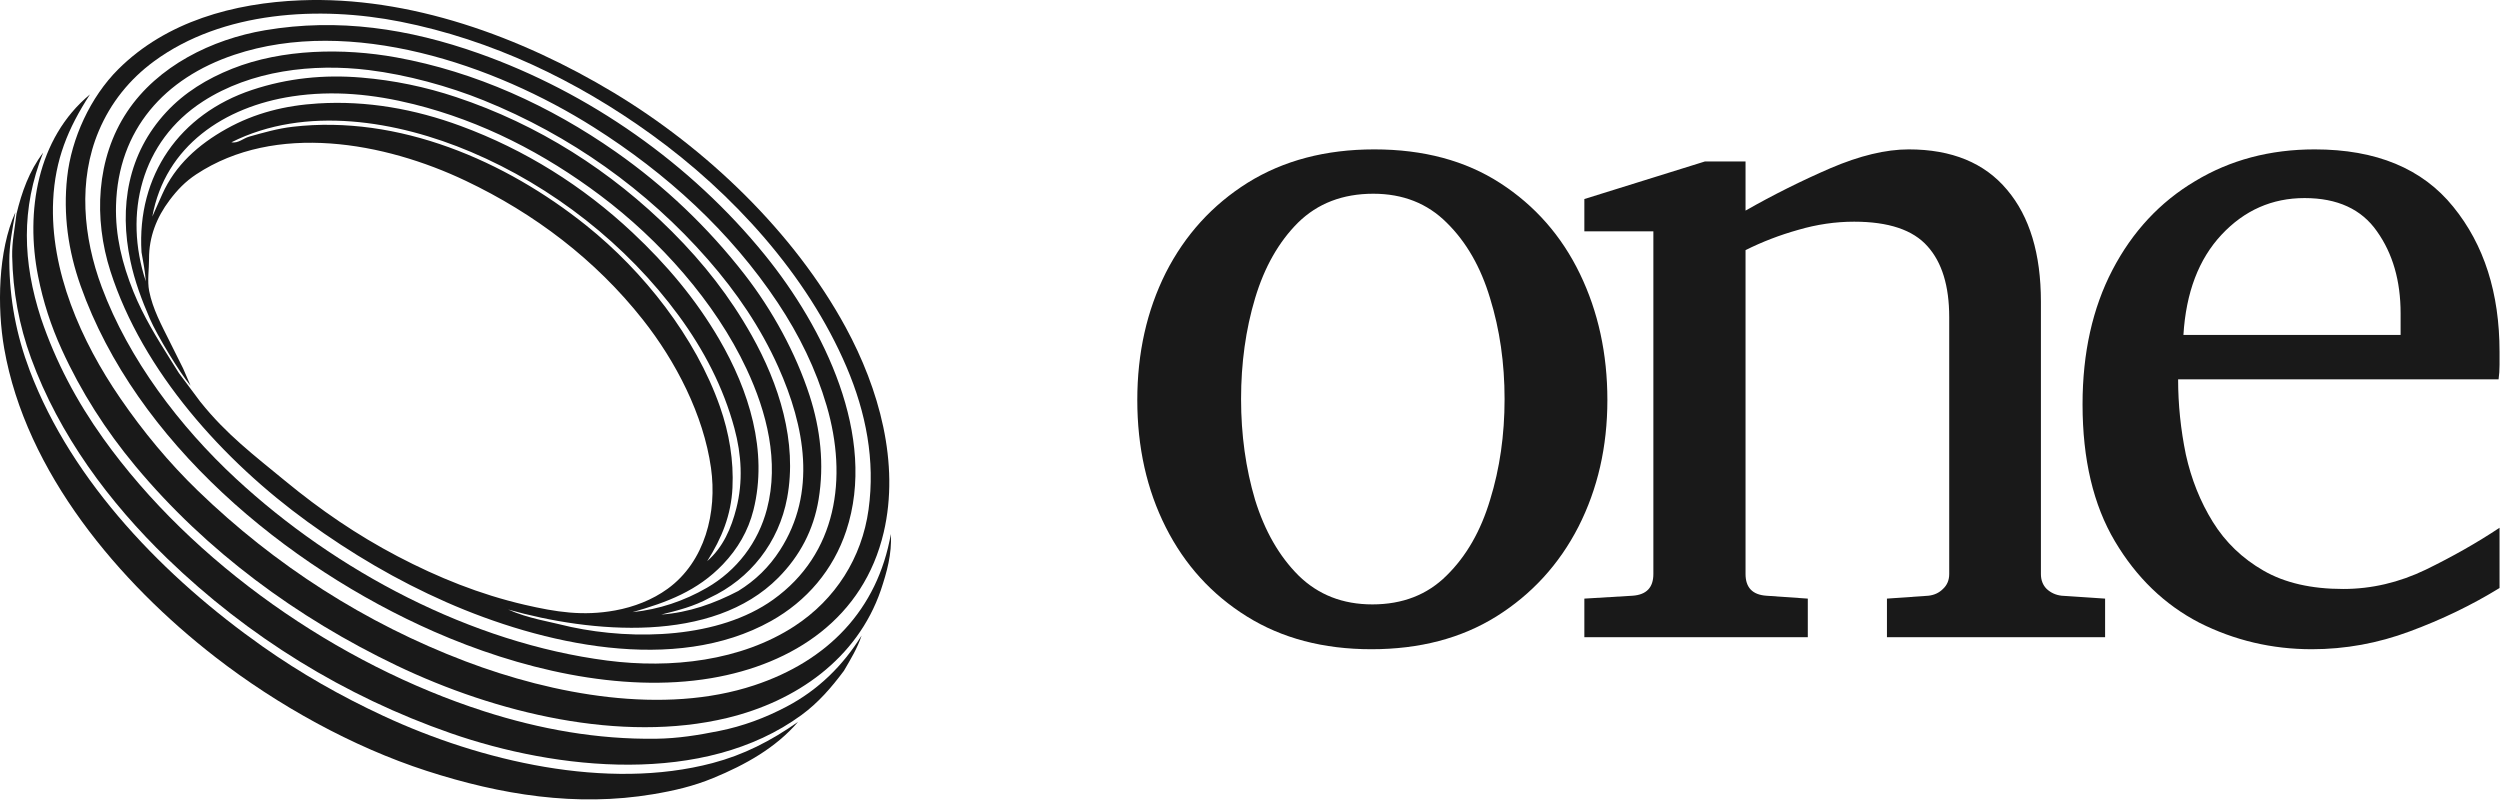
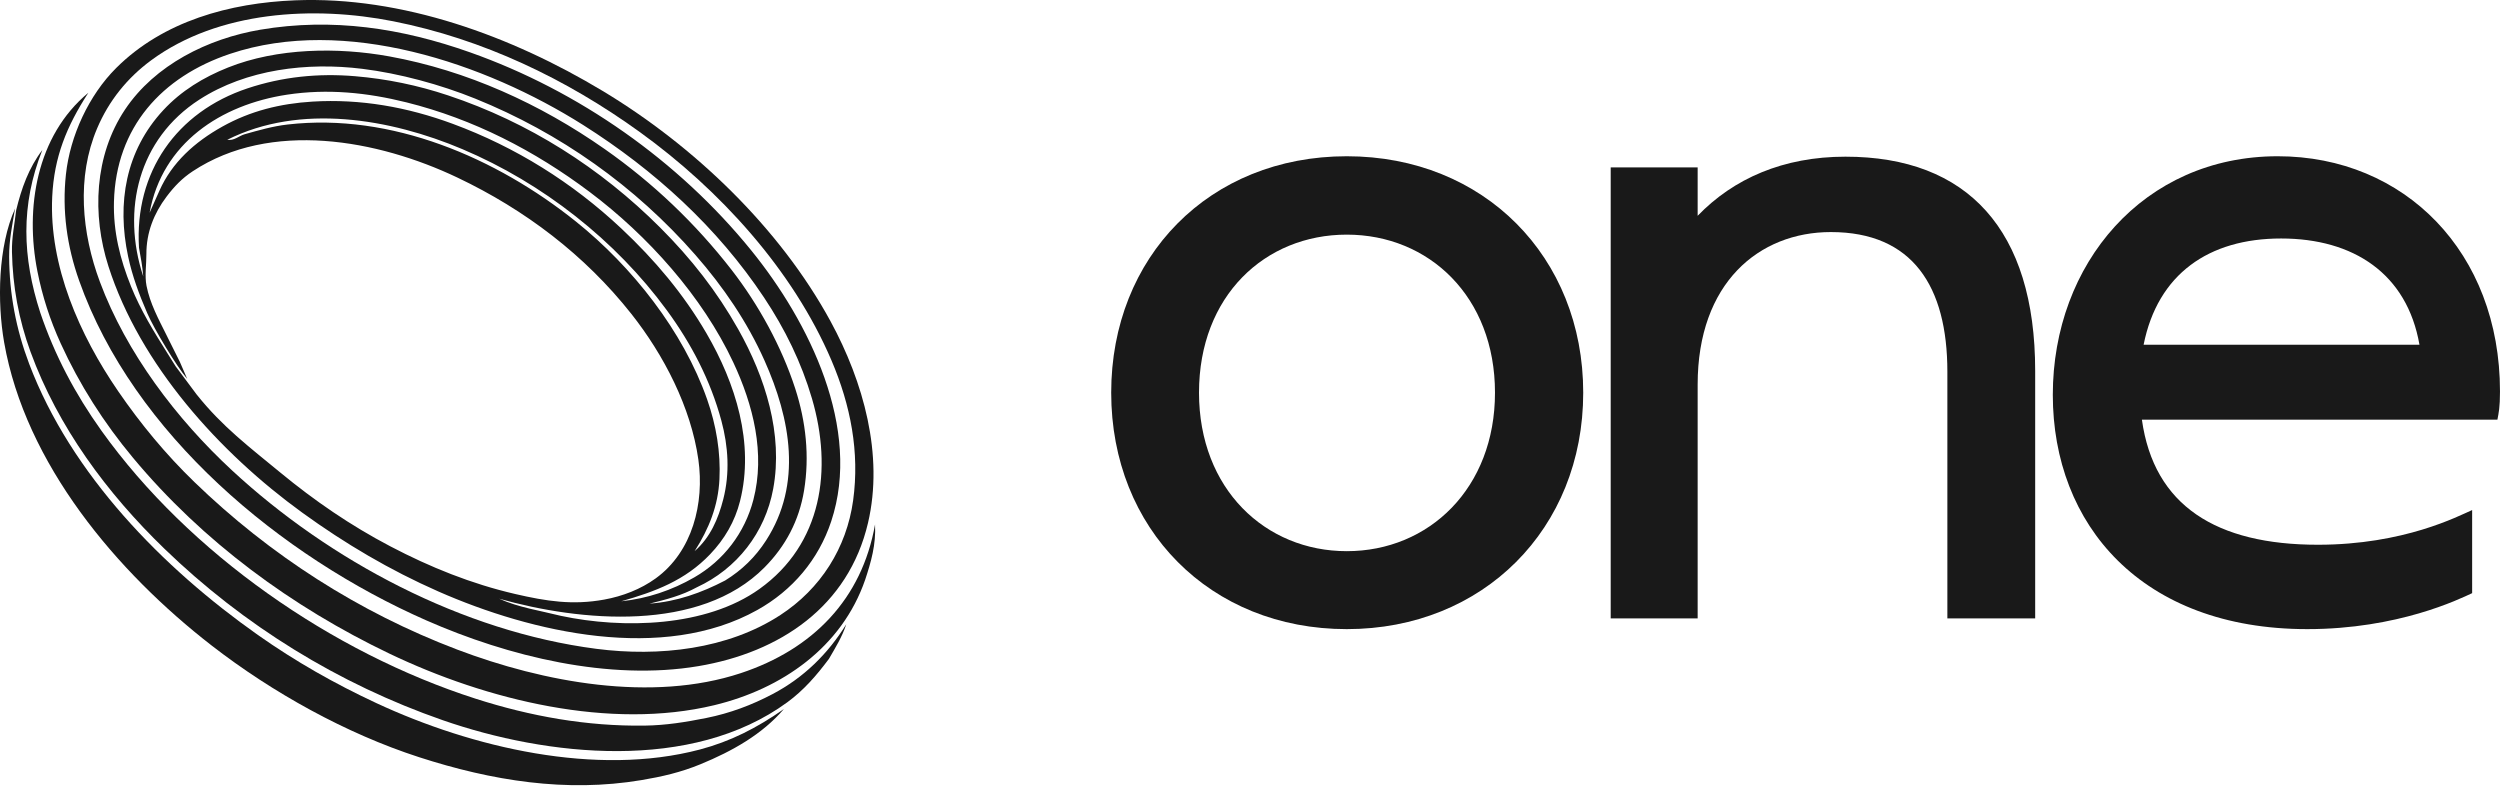
- <svg xmlns="http://www.w3.org/2000/svg" width="3096" height="990" viewBox="0 0 3096 990" fill="none">
-   <path d="M1990.58 495.395C1990.58 553.097 1978.62 605.427 1954.72 652.384C1930.81 698.943 1896.94 735.952 1853.11 763.41C1809.68 790.47 1758.08 804 1698.31 804C1638.94 804 1587.54 790.47 1544.11 763.41C1500.68 736.35 1467.21 699.54 1443.7 652.981C1420.19 606.421 1408.43 553.893 1408.43 495.395C1408.43 437.296 1420.19 384.767 1443.7 337.81C1467.6 290.853 1501.47 253.645 1545.3 226.187C1589.53 198.729 1641.73 185 1701.9 185C1762.86 185 1814.86 198.928 1857.89 226.784C1900.93 254.64 1933.8 292.047 1956.51 339.004C1979.22 385.961 1990.58 438.092 1990.58 495.395ZM1863.27 494.202C1863.27 449.632 1857.29 408.047 1845.34 369.446C1833.79 330.846 1815.86 299.608 1791.55 275.731C1767.64 251.854 1737.36 239.916 1700.7 239.916C1662.85 239.916 1631.77 251.854 1607.46 275.731C1583.56 299.608 1565.82 330.846 1554.27 369.446C1542.71 408.047 1536.94 449.632 1536.94 494.202C1536.94 538.373 1542.71 579.958 1554.27 618.957C1566.22 657.557 1584.15 688.796 1608.06 712.672C1632.37 736.549 1662.85 748.487 1699.51 748.487C1736.96 748.487 1767.64 736.549 1791.55 712.672C1815.86 688.796 1833.79 657.557 1845.34 618.957C1857.29 580.356 1863.27 538.771 1863.27 494.202Z" fill="#191919" />
-   <path d="M2606.96 789.077H2336.8V741.324L2388.21 737.743C2395.38 736.947 2401.35 734.161 2406.14 729.386C2411.32 724.61 2413.91 718.442 2413.91 710.881V392.726C2413.91 354.126 2404.94 324.877 2387.01 304.98C2369.08 284.685 2338.8 274.537 2296.16 274.537C2273.05 274.537 2249.94 277.92 2226.83 284.685C2204.12 291.052 2182.4 299.409 2161.68 309.755V710.881C2161.68 727.595 2170.25 736.549 2187.38 737.743L2238.78 741.324V789.077H1962.06V741.324L2021.83 737.743C2038.96 736.549 2047.53 727.595 2047.53 710.881V286.475H1962.06V246.482L2111.48 199.923H2161.68V260.808C2195.95 241.309 2231.01 223.799 2266.88 208.28C2303.14 192.76 2335.41 185 2363.7 185C2417.09 185 2457.74 201.714 2485.63 235.141C2513.52 268.17 2527.47 314.331 2527.47 373.625V710.881C2527.47 718.442 2529.86 724.61 2534.64 729.386C2539.82 734.161 2545.99 736.947 2553.17 737.743L2606.96 741.324V789.077Z" fill="#191919" />
-   <path d="M3095.43 728.192C3061.17 749.283 3024.11 767.19 2984.26 781.914C2944.82 796.638 2904.37 804 2862.93 804C2813.53 804 2767.11 793.057 2723.67 771.17C2680.64 748.885 2645.78 715.259 2619.08 670.291C2592.38 625.324 2579.03 568.816 2579.03 500.768C2579.03 437.097 2591.39 381.584 2616.09 334.229C2640.8 286.873 2674.86 250.263 2718.29 224.396C2761.73 198.132 2811.14 185 2866.52 185C2942.63 185 2999.8 208.678 3038.06 256.033C3076.31 302.99 3095.43 362.88 3095.43 435.704C3095.43 439.683 3095.43 445.056 3095.43 451.821C3095.43 458.188 3095.04 464.157 3094.24 469.728H2697.38C2697.38 500.768 2700.56 531.807 2706.94 562.847C2713.71 593.488 2724.87 621.344 2740.41 646.415C2755.95 671.485 2776.87 691.581 2803.17 706.703C2829.46 721.825 2862.34 729.386 2901.78 729.386C2936.85 729.386 2970.92 721.427 3003.99 705.509C3037.46 689.193 3067.94 671.883 3095.43 653.578V728.192ZM2972.91 414.812V387.951C2972.91 347.759 2963.15 313.933 2943.62 286.475C2924.5 259.017 2894.61 245.288 2853.97 245.288C2813.73 245.288 2779.46 260.41 2751.17 290.654C2722.88 320.897 2707.14 362.284 2703.95 414.812H2972.91Z" fill="#191919" />
-   <path d="M537.494 782.175C641.011 827.7 767.922 858.83 880.501 839.875C983.155 822.599 1069.64 764.946 1094.39 659.271C1114.47 573.493 1088.54 481.273 1047.27 405.311C983.124 287.246 874.768 183.791 759.847 114.657C644.926 45.523 507.181 -5.026 372.102 0.399C289.698 3.697 205.938 26.536 146.544 85.668C112.069 119.989 88.382 171.231 83.127 219.823C78.164 265.64 84.375 310.317 99.848 354.007C168.243 547.14 354.009 701.467 537.51 782.191L537.494 782.175ZM751.956 818.053C583.05 796.2 415.7 707.108 292.472 593.004C222.536 528.246 159.366 444.979 125.985 355.471C102.961 293.734 96.396 223.367 122.41 161.969C137.158 127.14 160.367 98.244 190.743 75.913C275.581 13.575 395.819 6.995 495.977 26.86C608.848 49.252 713.875 99.462 806.712 166.515C907.085 239.025 999.537 339.922 1048.42 454.627C1072.45 511.001 1083.99 570.103 1075.64 630.869C1067.38 690.957 1034.57 742.353 983.987 775.379C917.626 818.715 830.861 828.255 751.972 818.053H751.956Z" fill="#191919" />
-   <path d="M1103.27 661.228C1086.68 755.313 1024.9 818.622 934.021 848.69C821.751 885.846 685.146 860.263 576.251 818.915C452.515 771.942 340.336 699.91 245.157 607.813C209.002 572.83 177.255 534.456 148.837 493.031C100.384 422.402 61.702 335.19 65.833 248.071C68.221 197.769 83.987 159.241 111.403 116.938C45.829 171.308 31.404 262.511 47.154 342.002C53.473 373.841 62.981 403.23 76.528 432.958C100.338 485.202 130.914 532.992 167.747 577.238C255.452 682.573 367.83 765.13 491.073 824.124C614.317 883.118 769.307 920.691 900.471 889.128C985.788 868.601 1061.47 816.095 1090.83 730.856C1098.18 708.71 1104.61 686.564 1103.25 661.244L1103.27 661.228Z" fill="#191919" />
-   <path d="M883.297 963.502C923.15 947.074 960.877 926.022 988.309 893.967C954.265 917.839 920.931 934.807 882.403 944.993C751.747 979.53 595.123 942.589 474.731 886.57C422.102 862.082 372.617 834.018 325.181 800.591C205.128 715.984 89.483 597.996 36.776 458.756C20.209 414.973 11.779 370.404 11.533 323.739C11.425 302.641 15.463 283.747 19.023 263.004C-2.522 310.486 -3.663 380.915 5.214 431.617C32.06 584.881 147.151 721.146 266.988 813.983C343.443 873.224 436.403 924.913 528.424 954.672C620.444 984.431 713.851 999.426 808.491 983.598C834.459 979.252 858.362 973.781 883.297 963.502Z" fill="#191919" />
-   <path d="M1045.09 830.737C1053.55 816.158 1061.75 802.95 1066.99 787.061C1043.75 824.541 1013.3 854.408 974.29 874.982C947.752 888.991 920.228 899.27 890.577 905.219C864.578 910.428 839.673 914.481 812.781 914.851C739.716 915.852 668.717 903.092 599.459 880.854C418.686 822.8 238.422 697.6 127.985 543.165C94.882 496.87 68.868 447.847 50.714 394.031C28.198 324.45 25.778 258.69 53.41 189.078C36.135 211.825 26.996 237.793 20.415 264.916C18.365 282.732 14.713 299.345 15.083 317.561C15.961 360.774 23.544 402.692 38.477 443.562C73.152 538.464 134.936 621.869 207.368 691.913C307.34 788.587 426.762 862.268 558.127 907.993C689.491 953.718 871.975 973.768 992.614 885.446C1013.28 870.312 1029.39 851.773 1045.07 830.752L1045.09 830.737Z" fill="#191919" />
-   <path d="M552.552 745.664C671.079 797.831 835.825 835.526 954.768 769.12C999.137 744.354 1031.99 705.626 1047.99 657.312C1086.75 540.264 1020.28 405.817 947.124 315.631C855.536 202.745 729.688 114.516 592.76 66.032C506.349 35.441 418.968 22.08 328.211 37.46C262.313 48.618 195.29 81.705 157.563 138.234C118.912 196.133 115.891 270.785 136.758 335.882C176.519 459.926 276.769 570.763 381.01 646.277C434.995 685.391 491.662 718.864 552.567 745.664H552.552ZM210.162 422.955C199.898 402.381 189.141 382.701 184.733 360.385C182.267 347.918 184.625 333.477 184.564 320.64C184.44 293.223 194.072 269.059 209.992 247.93C219.609 235.17 229.456 224.844 243.018 215.906C341.218 151.179 476.051 175.991 576.763 223.904C661.971 264.435 737.394 321.534 796.11 395.862C836.919 447.52 871.193 513.634 880.502 579.501C888.238 634.272 873.243 695.485 826.763 729.189C807.853 742.905 785.045 751.721 761.728 755.974C721.921 763.217 688.802 758.008 649.565 748.916C594.27 736.094 542.488 715.212 492.279 688.889C441.977 662.521 396.745 631.483 353.008 595.436C314.372 563.597 280.252 537.845 248.458 498.007L248.274 497.837L221.504 461.945L211.379 445.84C194.103 418.408 177.398 391.346 165.238 361.202C151.291 326.604 142.676 291.852 143.678 254.279C146.19 160.564 203.766 96.747 290.238 67.82C434.394 19.599 611.561 79.425 735.298 157.636C825.099 214.411 904.435 286.581 963.321 375.134C989.767 414.894 1010.42 456.998 1023.78 502.646C1049.84 591.66 1036.79 685.884 957.404 742.659C890.257 790.68 785.6 793.146 707.295 776.486C680.403 769.736 654.065 766.007 629.222 754.818C732.107 783.93 882.397 797.723 963.938 715.35C990.599 688.412 1007.55 656.218 1013.75 618.537C1020.87 575.232 1016.12 531.634 1002.62 489.931C985.498 437.071 956.34 384.026 922.405 340.289C876.911 281.665 823.188 230.531 762.468 187.981C681.112 130.975 588.783 88.887 490.799 71.087C425.595 59.251 349.463 60.407 287.557 85.096C256.441 97.502 228.501 114.5 205.924 138.85C158.303 190.2 147.176 256.036 161.539 323.383C166.856 348.334 175.456 371.296 185.596 394.737C194.488 415.295 222.676 461.883 236.022 477.649L226.729 456.196L210.162 423.001V422.955ZM832.342 286.936C756.904 211.544 666.44 154.076 564.896 120.249C526.553 107.473 487.948 99.49 447.648 96.084C401.26 92.17 356.167 96.731 312.215 111.341C222.337 141.208 169.399 217.277 175.255 312.333C177.567 324.847 179.555 335.774 180.603 348.503C152.971 264.944 174.454 175.236 251.356 125.581C310.797 87.207 387.39 78.207 456.694 86.76C503.714 92.555 555.387 106.656 599.078 124.317C706.016 167.546 800.764 234.615 876.741 321.395C912.002 361.664 942.085 405.756 963.876 454.532C996.779 528.166 1011.85 610.046 965.895 681.369C952.379 702.359 935.427 718.818 914.283 731.871C884.432 747.421 852.947 758.671 818.872 761.06C839.523 755.959 859.404 750.981 878.637 740.424C929.186 717.061 964.601 671.567 974.818 616.488C987.671 547.245 964.693 475.429 930.881 415.357C903.834 367.305 871.471 326.049 832.311 286.905L832.342 286.936ZM890.673 420.18C861.623 370.387 825.515 327.621 783.288 287.999C721.659 230.161 650.028 185.345 570.598 156.033C513.623 135.013 454.506 124.394 393.786 128.108C353.316 130.59 315.728 139.867 280.498 159.516C245.268 179.166 216.819 204.918 201.023 240.394L188.617 268.242C204.583 180.445 278.325 132.054 361.931 119.355C412.757 111.634 462.658 116.643 512.421 129.048C596.905 150.116 674.1 189.923 743.45 242.028C816.607 296.999 885.526 373.531 924.578 456.982C949.713 510.675 965.094 571.61 949.837 630.234C939.018 671.768 912.511 706.566 875.308 727.987C847.013 744.292 816.191 754.679 783.242 758.101C825.915 745.926 863.75 731.917 895.327 698.799C913.512 679.72 926.535 657.62 933.054 631.714C951.347 558.989 927.49 483.274 890.642 420.134L890.673 420.18ZM726.19 279.369C625.678 198.799 493.404 141.917 362.655 156.973C343.854 159.131 326.547 164.17 308.639 169.195C301.18 171.29 295.201 177.732 286.493 176.253C378.313 130.081 492.063 149.545 583.143 188.119C684.102 230.87 775.952 302.825 840.664 391.069C871.794 433.527 895.805 479.652 909.506 530.386C918.382 563.273 920.232 596.654 911.941 629.294C905.622 654.153 895.481 677.778 875.786 694.9C893.987 666.327 905.452 637.693 907.086 604.128C908.72 570.562 903.141 536.565 891.567 503.57C861.392 417.53 797.066 336.19 726.205 279.384L726.19 279.369Z" fill="#191919" />
+ <svg xmlns="http://www.w3.org/2000/svg" width="3152" height="990" viewBox="0 0 3152 990" fill="none">
+   <path d="M1698.02 793.203C1525.75 793.203 1401 666.834 1401 495.102C1401 323.909 1524.67 197 1698.02 197C1870.83 197 1996.12 323.909 1996.12 495.102C1996.12 666.834 1869.75 793.203 1698.02 793.203ZM1698.02 694.916C1801.71 694.916 1884.88 615.53 1884.88 495.102C1884.88 374.133 1801.71 295.827 1698.02 295.827C1594.87 295.827 1511.71 373.053 1511.71 495.102C1511.71 616.61 1595.41 694.916 1698.02 694.916Z" fill="#191919" />
+   <path d="M2326.71 197.54C2480.62 197.54 2565.95 289.887 2565.95 467.56V779.702H2455.24V468.64C2455.24 361.172 2411.5 292.587 2308.35 292.587C2217.63 292.587 2140.4 356.852 2140.4 484.841V779.702H2030.77V211.041H2140.4V272.065C2185.76 225.082 2248.41 197.54 2326.71 197.54Z" fill="#191919" />
+   <path d="M3151.98 493.481C3151.98 514.003 3150.36 520.483 3148.74 529.124H2700.51C2715.63 637.672 2794.47 686.815 2922.46 686.815C3031.01 686.815 3099.6 650.633 3116.88 643.072V747.84C3100.68 755.4 3023.45 793.203 2908.96 793.203C2699.97 793.203 2588.18 661.434 2588.18 497.802C2588.18 332.55 2702.67 197 2871.7 197C3031.55 197 3151.98 317.969 3151.98 493.481ZM2876.02 300.688C2784.75 300.688 2720.49 345.511 2702.67 434.617H3050.45C3034.79 344.971 2967.29 300.688 2876.02 300.688Z" fill="#191919" />
+   <path d="M537.492 782.175C641.009 827.7 767.92 858.83 880.499 839.875C983.153 822.599 1069.64 764.946 1094.39 659.271C1114.47 573.493 1088.53 481.273 1047.26 405.311C983.122 287.246 874.766 183.791 759.845 114.657C644.924 45.523 507.179 -5.026 372.1 0.399C289.696 3.697 205.936 26.536 146.542 85.668C112.067 119.989 88.38 171.231 83.125 219.823C78.162 265.64 84.373 310.317 99.846 354.007C168.241 547.14 354.007 701.467 537.508 782.191L537.492 782.175ZM751.954 818.053C583.048 796.2 415.698 707.108 292.47 593.004C222.534 528.246 159.364 444.979 125.983 355.471C102.959 293.734 96.394 223.367 122.408 161.969C137.156 127.14 160.365 98.244 190.741 75.913C275.579 13.575 395.817 6.995 495.975 26.86C608.846 49.252 713.873 99.462 806.71 166.515C907.083 239.025 999.535 339.922 1048.42 454.627C1072.45 511.001 1083.99 570.103 1075.64 630.869C1067.37 690.957 1034.56 742.353 983.985 775.379C917.624 818.715 830.86 828.255 751.97 818.053H751.954Z" fill="#191919" />
+   <path d="M1103.26 661.228C1086.68 755.313 1024.9 818.622 934.019 848.69C821.749 885.846 685.144 860.263 576.249 818.915C452.513 771.942 340.335 699.91 245.155 607.813C209 572.83 177.253 534.456 148.835 493.031C100.382 422.402 61.7 335.19 65.831 248.071C68.219 197.769 83.985 159.241 111.402 116.938C45.827 171.308 31.402 262.511 47.152 342.002C53.471 373.841 62.98 403.23 76.526 432.958C100.336 485.202 130.912 532.992 167.745 577.238C255.45 682.573 367.828 765.13 491.071 824.124C614.315 883.118 769.305 920.691 900.469 889.128C985.786 868.601 1061.47 816.095 1090.83 730.856C1098.18 708.71 1104.61 686.564 1103.25 661.244L1103.26 661.228Z" fill="#191919" />
+   <path d="M883.295 963.502C923.148 947.074 960.875 926.022 988.307 893.967C954.263 917.839 920.929 934.807 882.401 944.993C751.745 979.53 595.121 942.589 474.729 886.57C422.1 862.082 372.615 834.018 325.179 800.591C205.126 715.984 89.481 597.996 36.774 458.756C20.207 414.973 11.777 370.404 11.531 323.739C11.423 302.641 15.461 283.747 19.021 263.004C-2.524 310.486 -3.665 380.915 5.212 431.617C32.059 584.881 147.149 721.146 266.986 813.983C343.441 873.224 436.402 924.913 528.422 954.672C620.442 984.431 713.849 999.426 808.489 983.598C834.457 979.252 858.36 973.781 883.295 963.502Z" fill="#191919" />
+   <path d="M1045.09 830.737C1053.55 816.158 1061.75 802.95 1066.99 787.061C1043.75 824.541 1013.29 854.408 974.288 874.982C947.75 888.991 920.226 899.27 890.575 905.219C864.576 910.428 839.671 914.481 812.779 914.851C739.715 915.852 668.715 903.092 599.457 880.854C418.684 822.8 238.42 697.6 127.983 543.165C94.88 496.87 68.866 447.847 50.712 394.031C28.196 324.45 25.776 258.69 53.408 189.078C36.133 211.825 26.994 237.793 20.413 264.916C18.363 282.732 14.711 299.345 15.081 317.561C15.959 360.774 23.542 402.692 38.475 443.562C73.15 538.464 134.934 621.869 207.366 691.913C307.338 788.587 426.76 862.268 558.125 907.993C689.489 953.718 871.973 973.768 992.612 885.446C1013.28 870.312 1029.38 851.773 1045.07 830.752L1045.09 830.737Z" fill="#191919" />
+   <path d="M552.55 745.664C671.077 797.831 835.823 835.526 954.766 769.12C999.135 744.354 1031.99 705.626 1047.99 657.312C1086.75 540.264 1020.28 405.817 947.122 315.631C855.534 202.745 729.686 114.516 592.758 66.032C506.347 35.441 418.966 22.08 328.209 37.46C262.311 48.618 195.288 81.705 157.561 138.234C118.91 196.133 115.889 270.785 136.756 335.882C176.517 459.926 276.767 570.763 381.008 646.277C434.993 685.391 491.66 718.864 552.565 745.664H552.55ZM210.16 422.955C199.896 402.381 189.139 382.701 184.731 360.385C182.265 347.918 184.623 333.477 184.562 320.64C184.438 293.223 194.07 269.059 209.99 247.93C219.607 235.17 229.454 224.844 243.016 215.906C341.216 151.179 476.049 175.991 576.761 223.904C661.969 264.435 737.392 321.534 796.108 395.862C836.917 447.52 871.191 513.634 880.5 579.501C888.236 634.272 873.241 695.485 826.761 729.189C807.851 742.905 785.043 751.721 761.726 755.974C721.919 763.217 688.8 758.008 649.563 748.916C594.268 736.094 542.486 715.212 492.277 688.889C441.975 662.521 396.743 631.483 353.006 595.436C314.37 563.597 280.25 537.845 248.457 498.007L248.272 497.837L221.502 461.945L211.377 445.84C194.101 418.408 177.396 391.346 165.236 361.202C151.289 326.604 142.674 291.852 143.676 254.279C146.188 160.564 203.764 96.747 290.236 67.82C434.392 19.599 611.559 79.425 735.296 157.636C825.097 214.411 904.433 286.581 963.319 375.134C989.765 414.894 1010.42 456.998 1023.78 502.646C1049.84 591.66 1036.78 685.884 957.402 742.659C890.255 790.68 785.598 793.146 707.294 776.486C680.401 769.736 654.063 766.007 629.22 754.818C732.106 783.93 882.395 797.723 963.936 715.35C990.597 688.412 1007.55 656.218 1013.74 618.537C1020.86 575.232 1016.12 531.634 1002.62 489.931C985.496 437.071 956.338 384.026 922.403 340.289C876.909 281.665 823.186 230.531 762.466 187.981C681.11 130.975 588.782 88.887 490.797 71.087C425.593 59.251 349.461 60.407 287.555 85.096C256.439 97.502 228.499 114.5 205.922 138.85C158.301 190.2 147.174 256.036 161.537 323.383C166.854 348.334 175.454 371.296 185.594 394.737C194.487 415.295 222.674 461.883 236.02 477.649L226.727 456.196L210.16 423.001V422.955ZM832.34 286.936C756.902 211.544 666.438 154.076 564.894 120.249C526.551 107.473 487.946 99.49 447.646 96.084C401.258 92.17 356.165 96.731 312.213 111.341C222.335 141.208 169.397 217.277 175.253 312.333C177.565 324.847 179.553 335.774 180.601 348.503C152.969 264.944 174.452 175.236 251.354 125.581C310.795 87.207 387.388 78.207 456.692 86.76C503.712 92.555 555.386 106.656 599.076 124.317C706.014 167.546 800.762 234.615 876.739 321.395C912 361.664 942.083 405.756 963.874 454.532C996.777 528.166 1011.85 610.046 965.893 681.369C952.378 702.359 935.425 718.818 914.281 731.871C884.43 747.421 852.945 758.671 818.87 761.06C839.521 755.959 859.402 750.981 878.635 740.424C929.184 717.061 964.599 671.567 974.816 616.488C987.669 547.245 964.691 475.429 930.879 415.357C903.832 367.305 871.469 326.049 832.309 286.905L832.34 286.936ZM890.671 420.18C861.621 370.387 825.513 327.621 783.286 287.999C721.657 230.161 650.026 185.345 570.596 156.033C513.621 135.013 454.504 124.394 393.784 128.108C353.314 130.59 315.726 139.867 280.496 159.516C245.266 179.166 216.817 204.918 201.021 240.394L188.615 268.242C204.581 180.445 278.323 132.054 361.929 119.355C412.755 111.634 462.656 116.643 512.419 129.048C596.903 150.116 674.098 189.923 743.448 242.028C816.605 296.999 885.524 373.531 924.576 456.982C949.711 510.675 965.092 571.61 949.835 630.234C939.016 671.768 912.509 706.566 875.306 727.987C847.011 744.292 816.189 754.679 783.24 758.101C825.913 745.926 863.748 731.917 895.325 698.799C913.511 679.72 926.533 657.62 933.052 631.714C951.345 558.989 927.488 483.274 890.64 420.134L890.671 420.18ZM726.188 279.369C625.676 198.799 493.402 141.917 362.653 156.973C343.852 159.131 326.545 164.17 308.637 169.195C301.178 171.29 295.199 177.732 286.491 176.253C378.311 130.081 492.061 149.545 583.141 188.119C684.1 230.87 775.95 302.825 840.662 391.069C871.792 433.527 895.803 479.652 909.504 530.386C918.38 563.273 920.23 596.654 911.939 629.294C905.62 654.153 895.479 677.778 875.784 694.9C893.985 666.327 905.45 637.693 907.084 604.128C908.718 570.562 903.139 536.565 891.565 503.57C861.39 417.53 797.064 336.19 726.203 279.384L726.188 279.369Z" fill="#191919" />
</svg>
